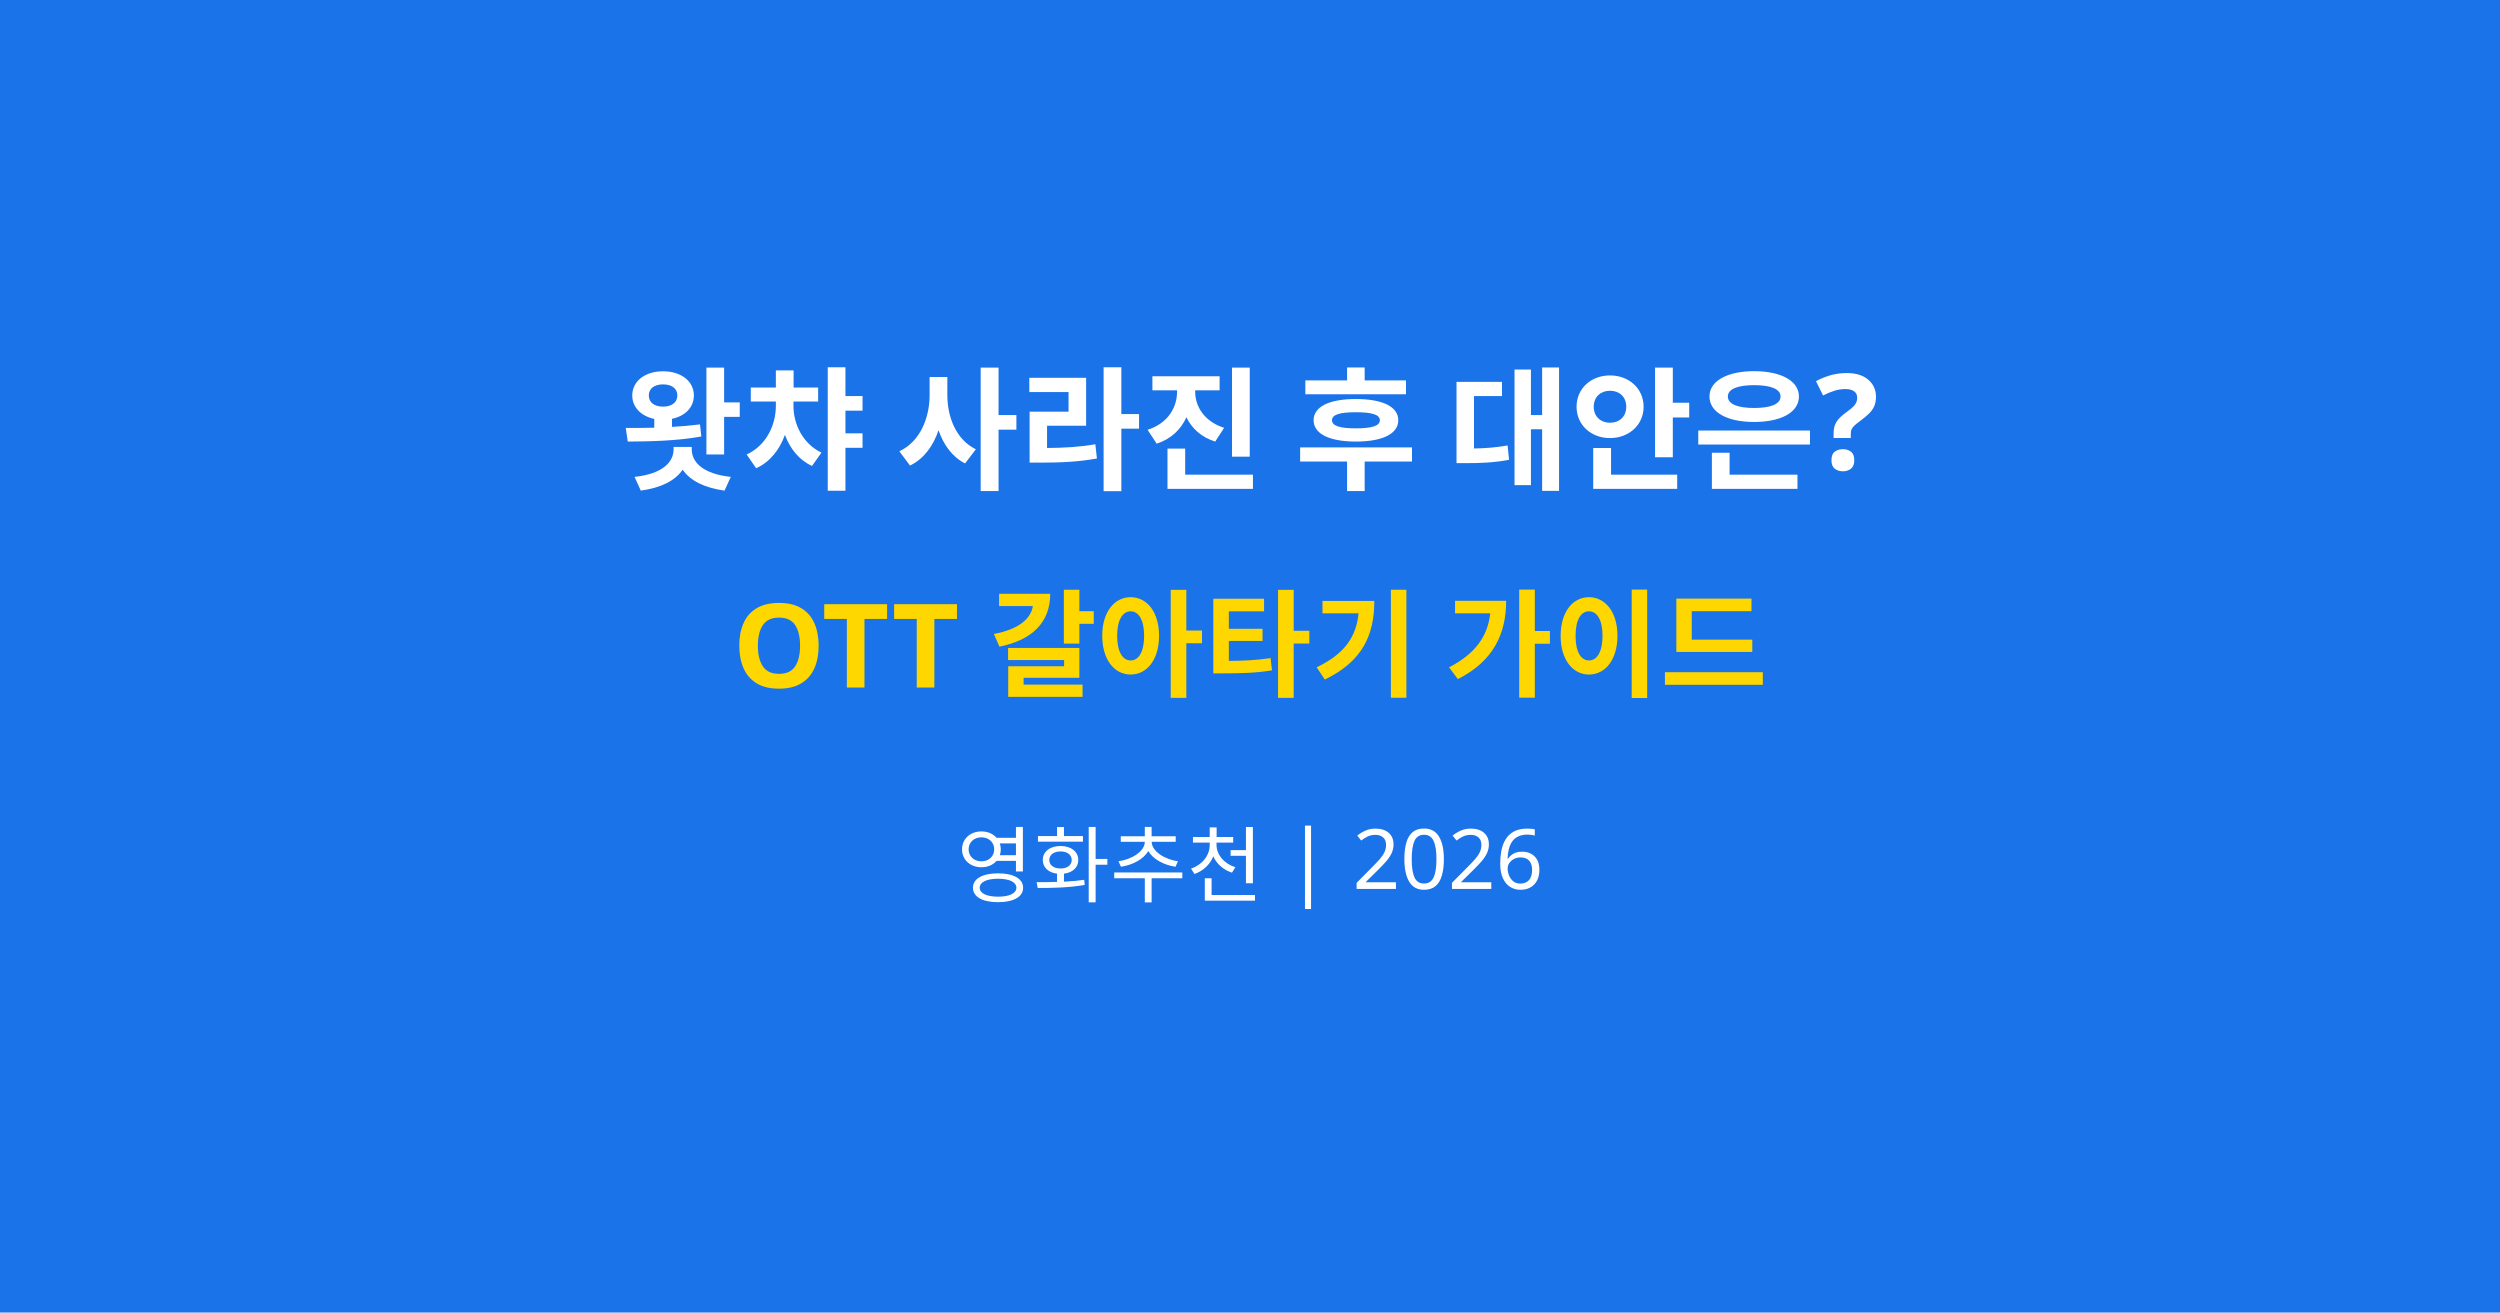
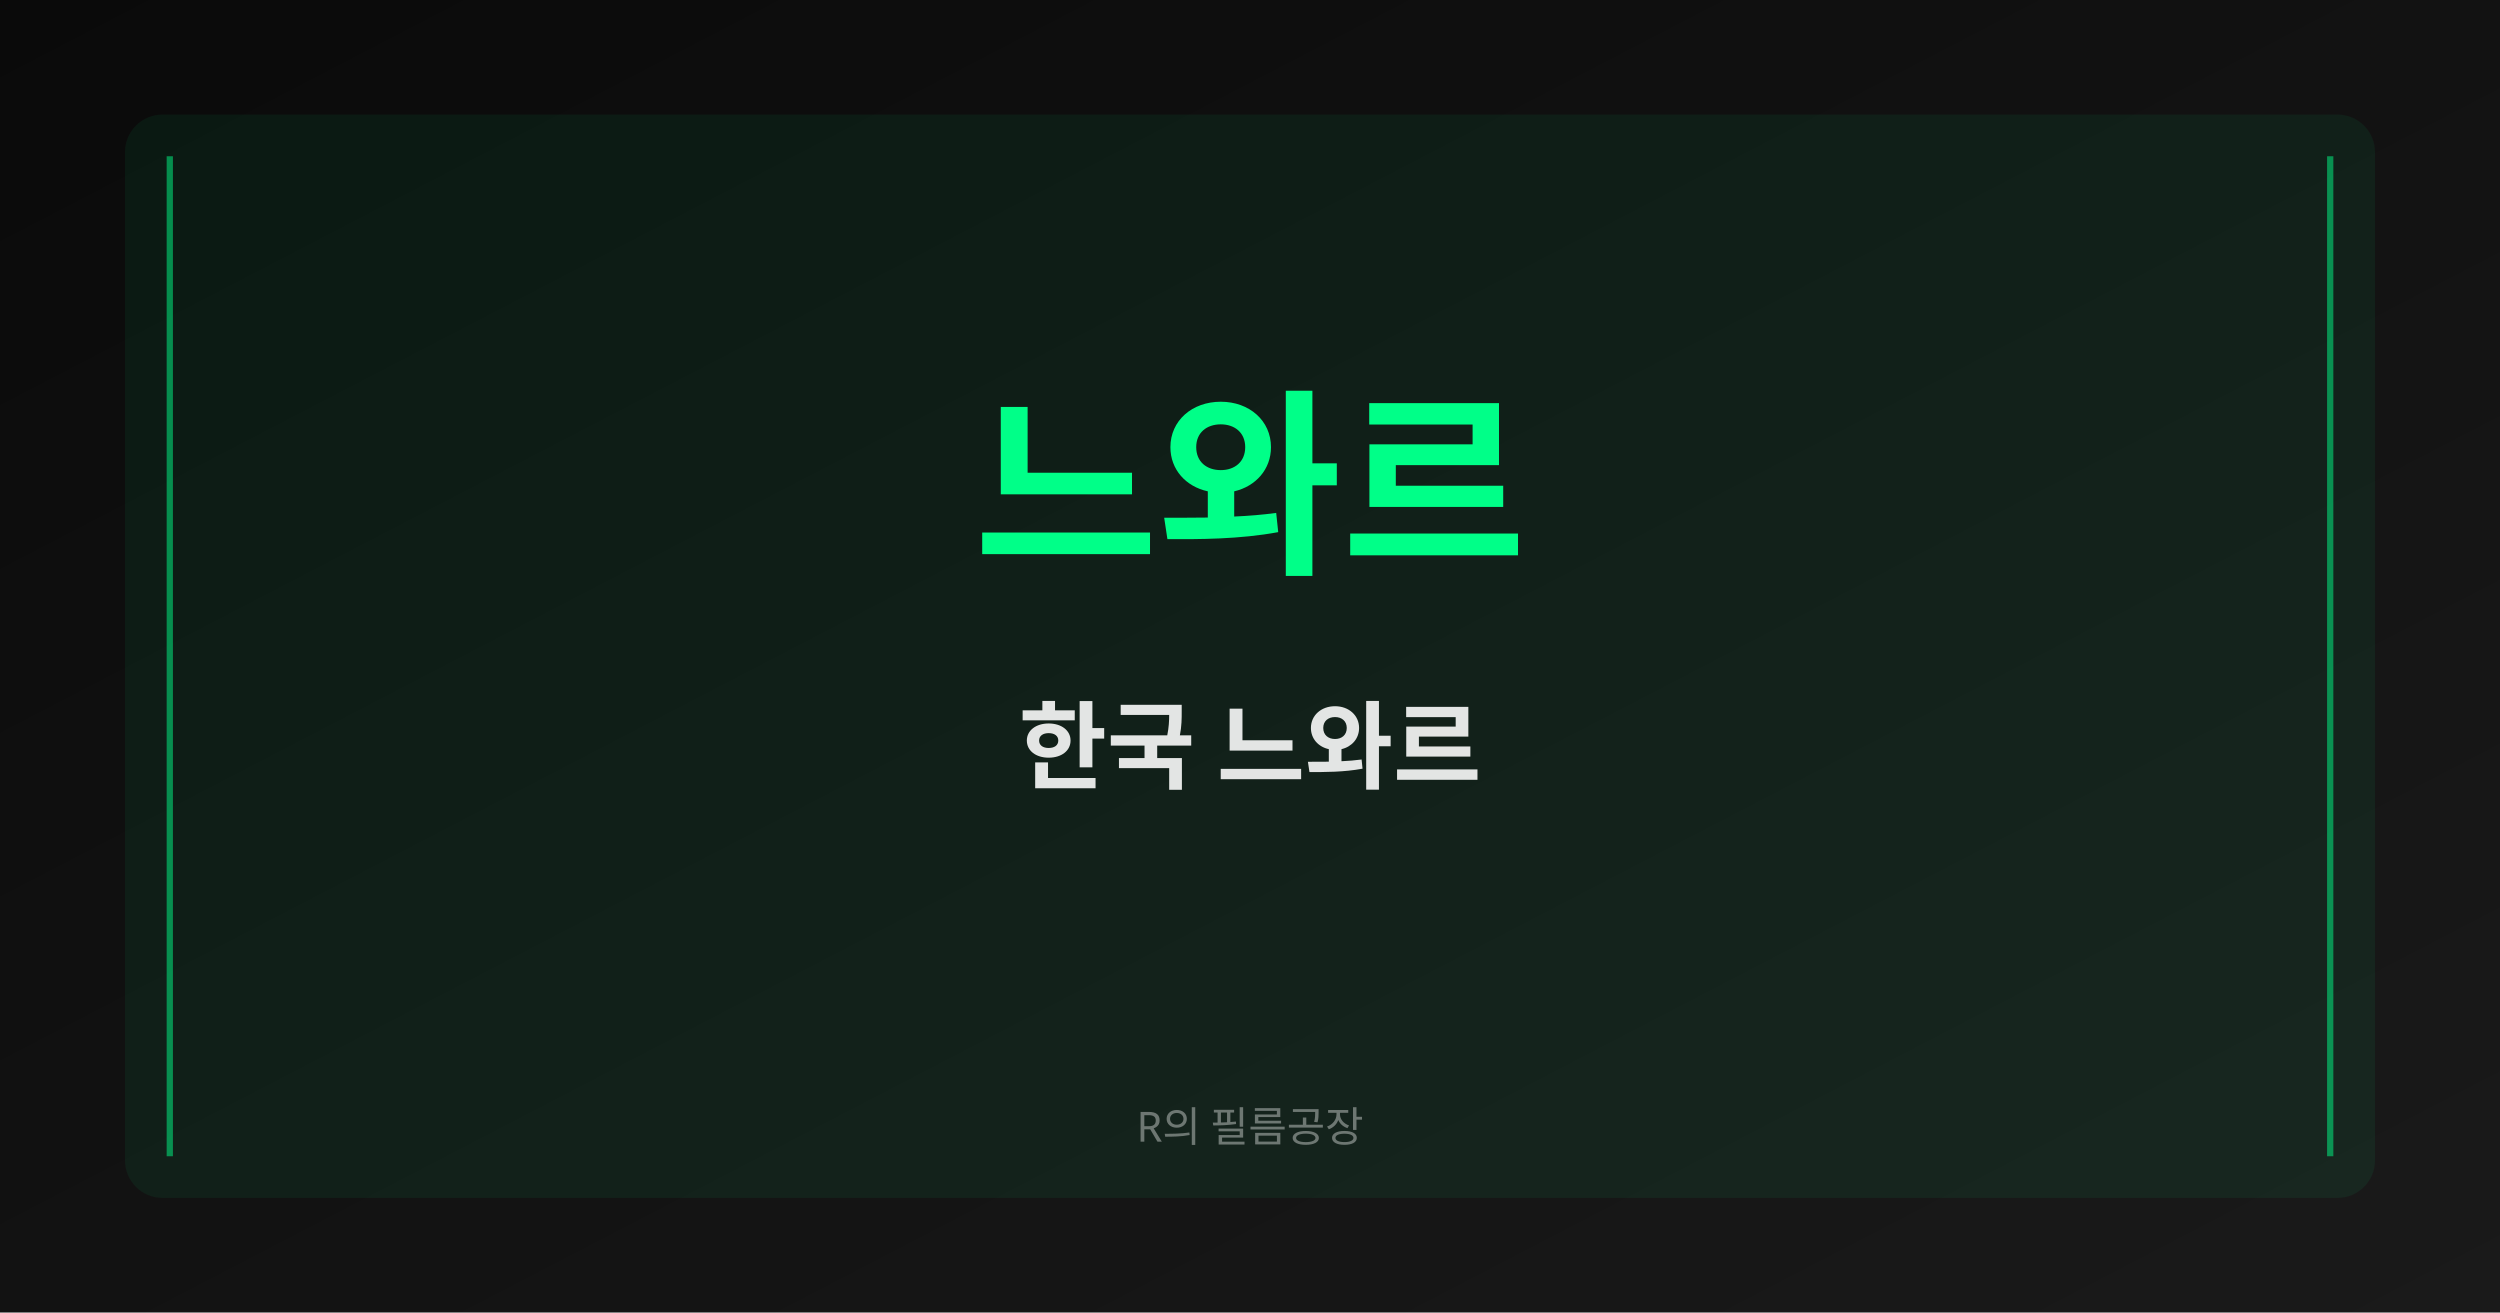
<svg xmlns="http://www.w3.org/2000/svg" width="1200" height="630">
-   <rect width="1200" height="630" fill="#1a73e8" />
-   <text x="600" y="230" text-anchor="middle" fill="white" font-size="64" font-weight="bold" font-family="sans-serif">왓챠 사라진 후 대안은?</text>
-   <text x="600" y="330" text-anchor="middle" fill="#FFD700" font-size="56" font-weight="bold" font-family="sans-serif">OTT 갈아타기 가이드</text>
-   <text x="600" y="430" text-anchor="middle" fill="white" font-size="40" font-family="sans-serif">영화추천 | 2026</text>
+   <defs>
+     <linearGradient id="bg" x1="0%" y1="0%" x2="100%" y2="100%">
+       <stop offset="0%" style="stop-color:#0a0a0a" />
+       <stop offset="100%" style="stop-color:#1a1a1a" />
+     </linearGradient>
+   </defs>
+   <rect width="1200" height="630" fill="url(#bg)" />
+   <rect x="60" y="55" width="1080" height="520" rx="18" fill="rgba(0,255,136,0.06)" />
+   <rect x="80" y="75" width="3" height="480" fill="rgba(0,255,136,0.5)" />
+   <rect x="1117" y="75" width="3" height="480" fill="rgba(0,255,136,0.5)" />
+   <text x="600" y="268" text-anchor="middle" font-size="96" font-weight="900" fill="#00ff88" font-family="Pretendard, sans-serif">느와르</text>
+   <text x="600" y="375" text-anchor="middle" font-size="46" font-weight="700" fill="rgba(255,255,255,0.88)" font-family="Pretendard, sans-serif">한국 느와르</text>
+   <text x="600" y="548" text-anchor="middle" font-size="20" fill="rgba(255,255,255,0.38)" font-family="Pretendard, sans-serif">R의 필름공장</text>
</svg>
